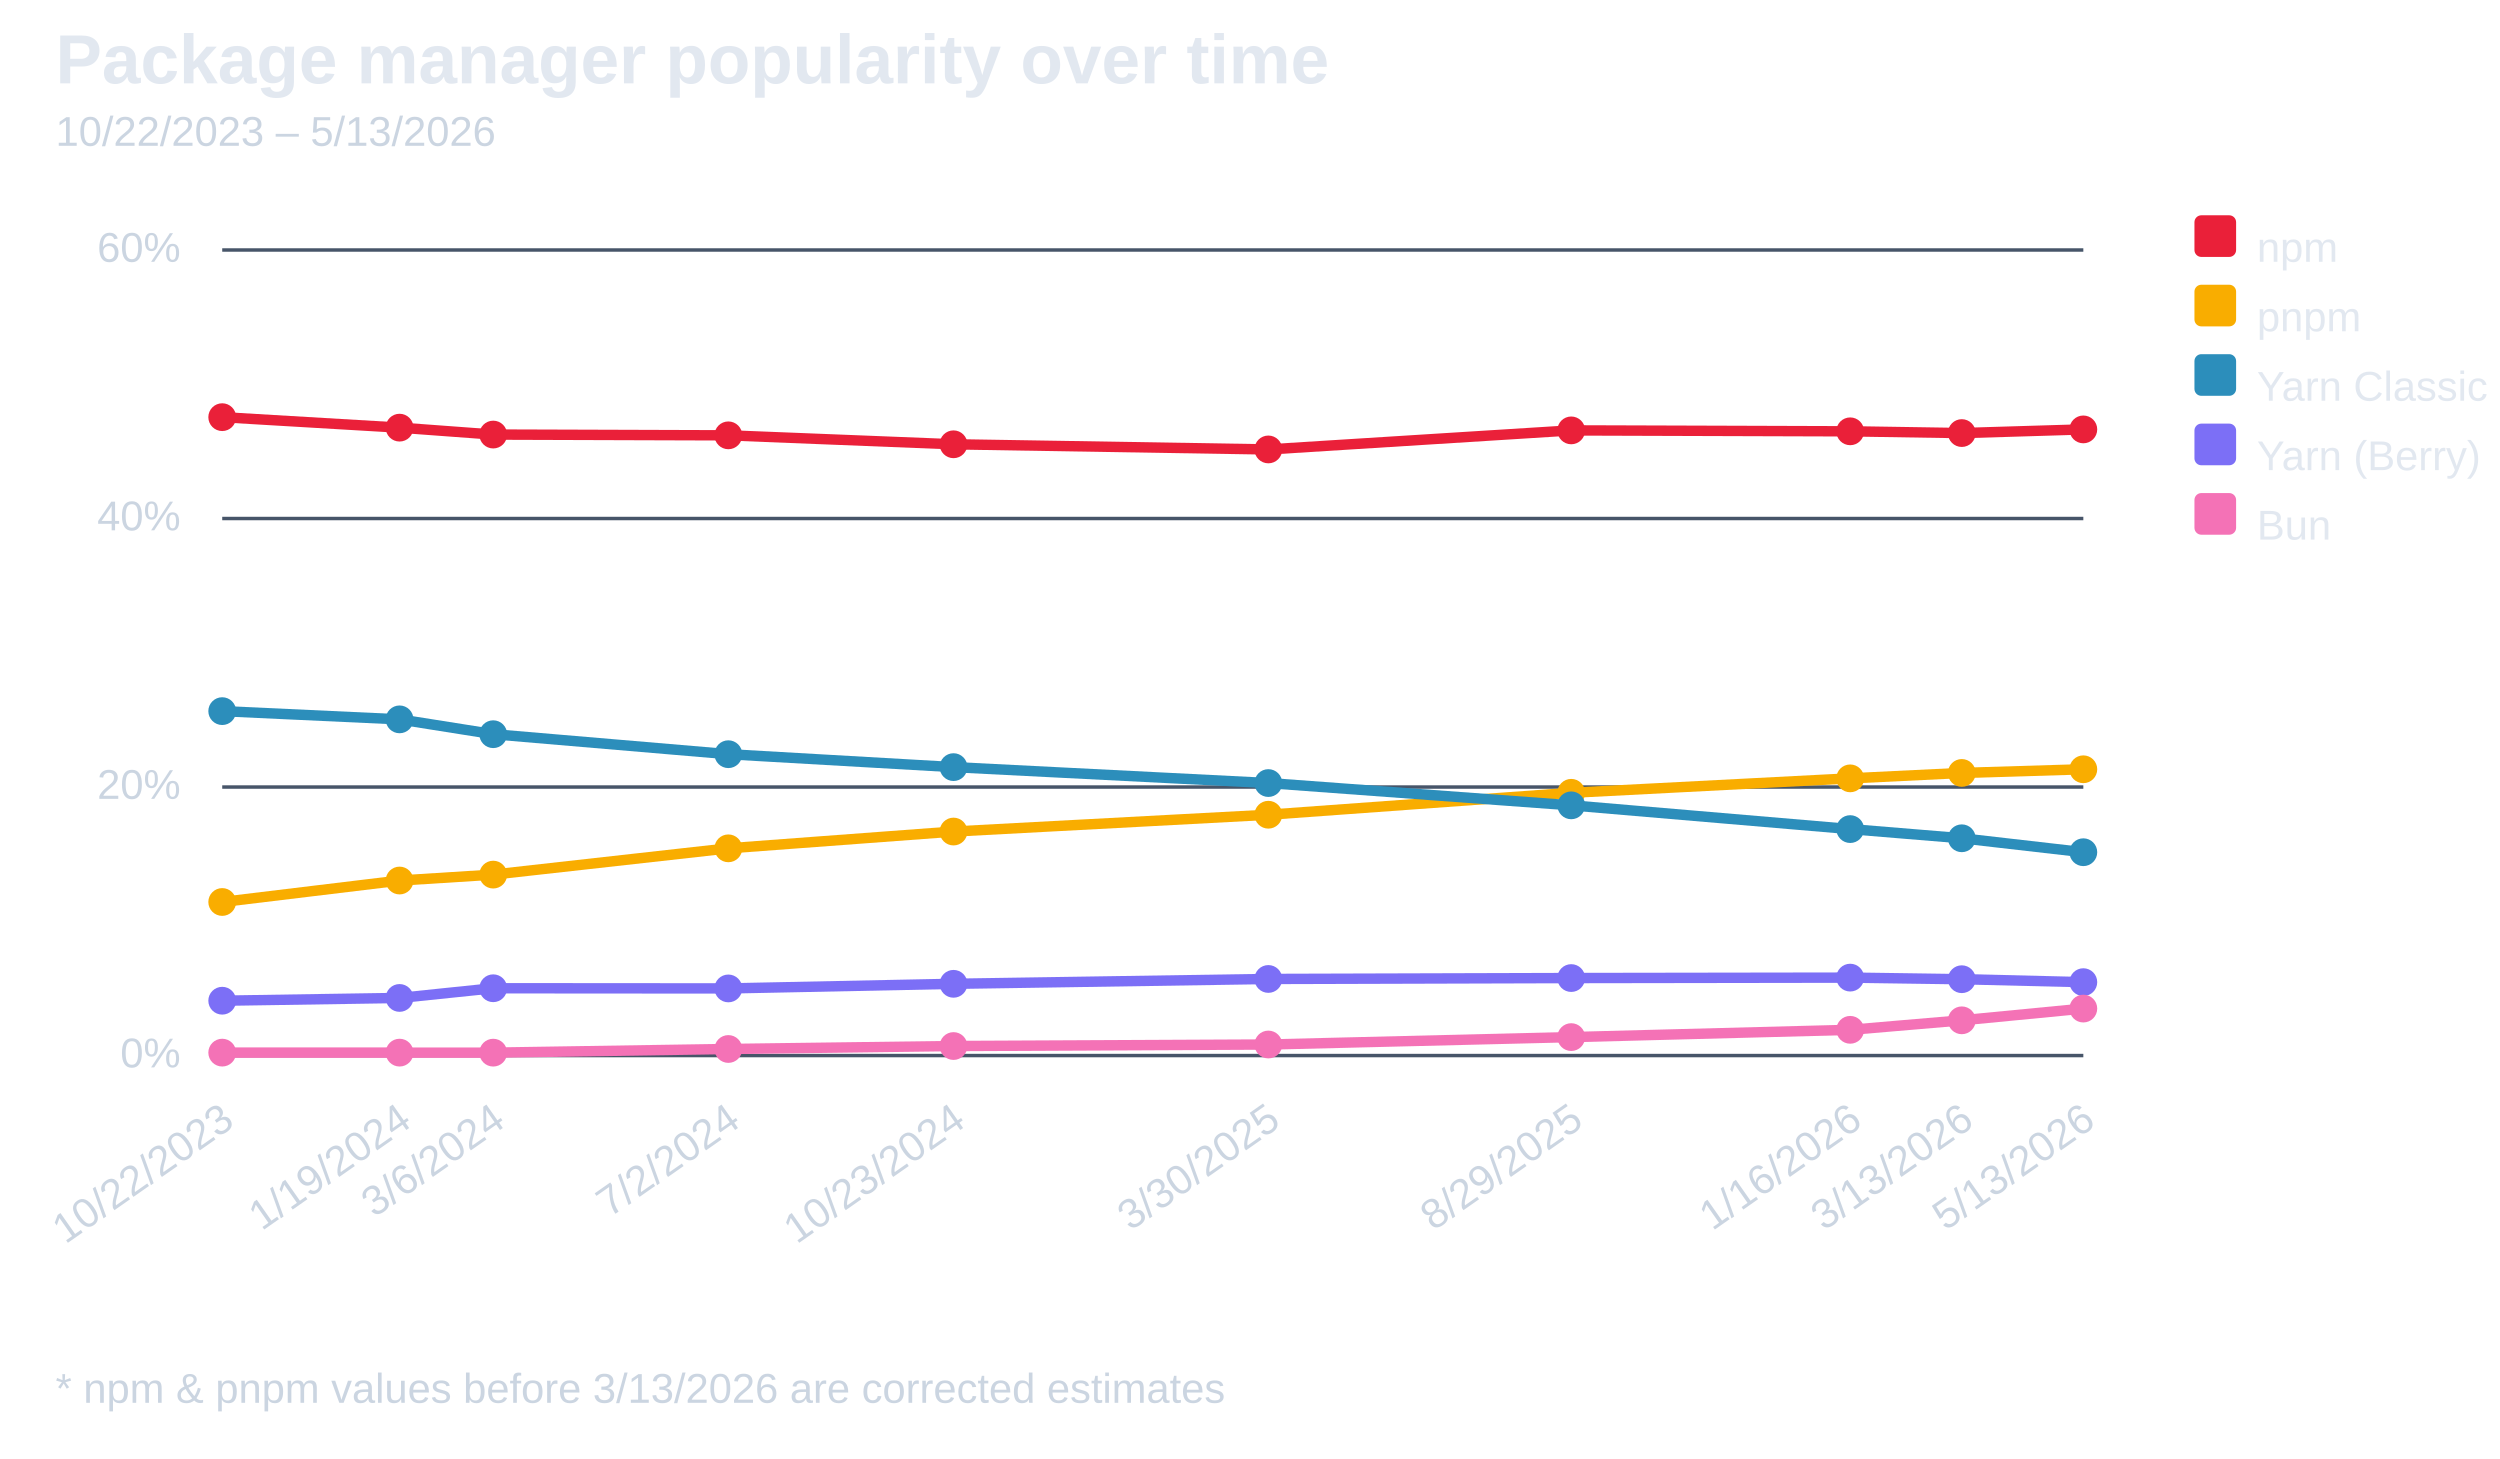
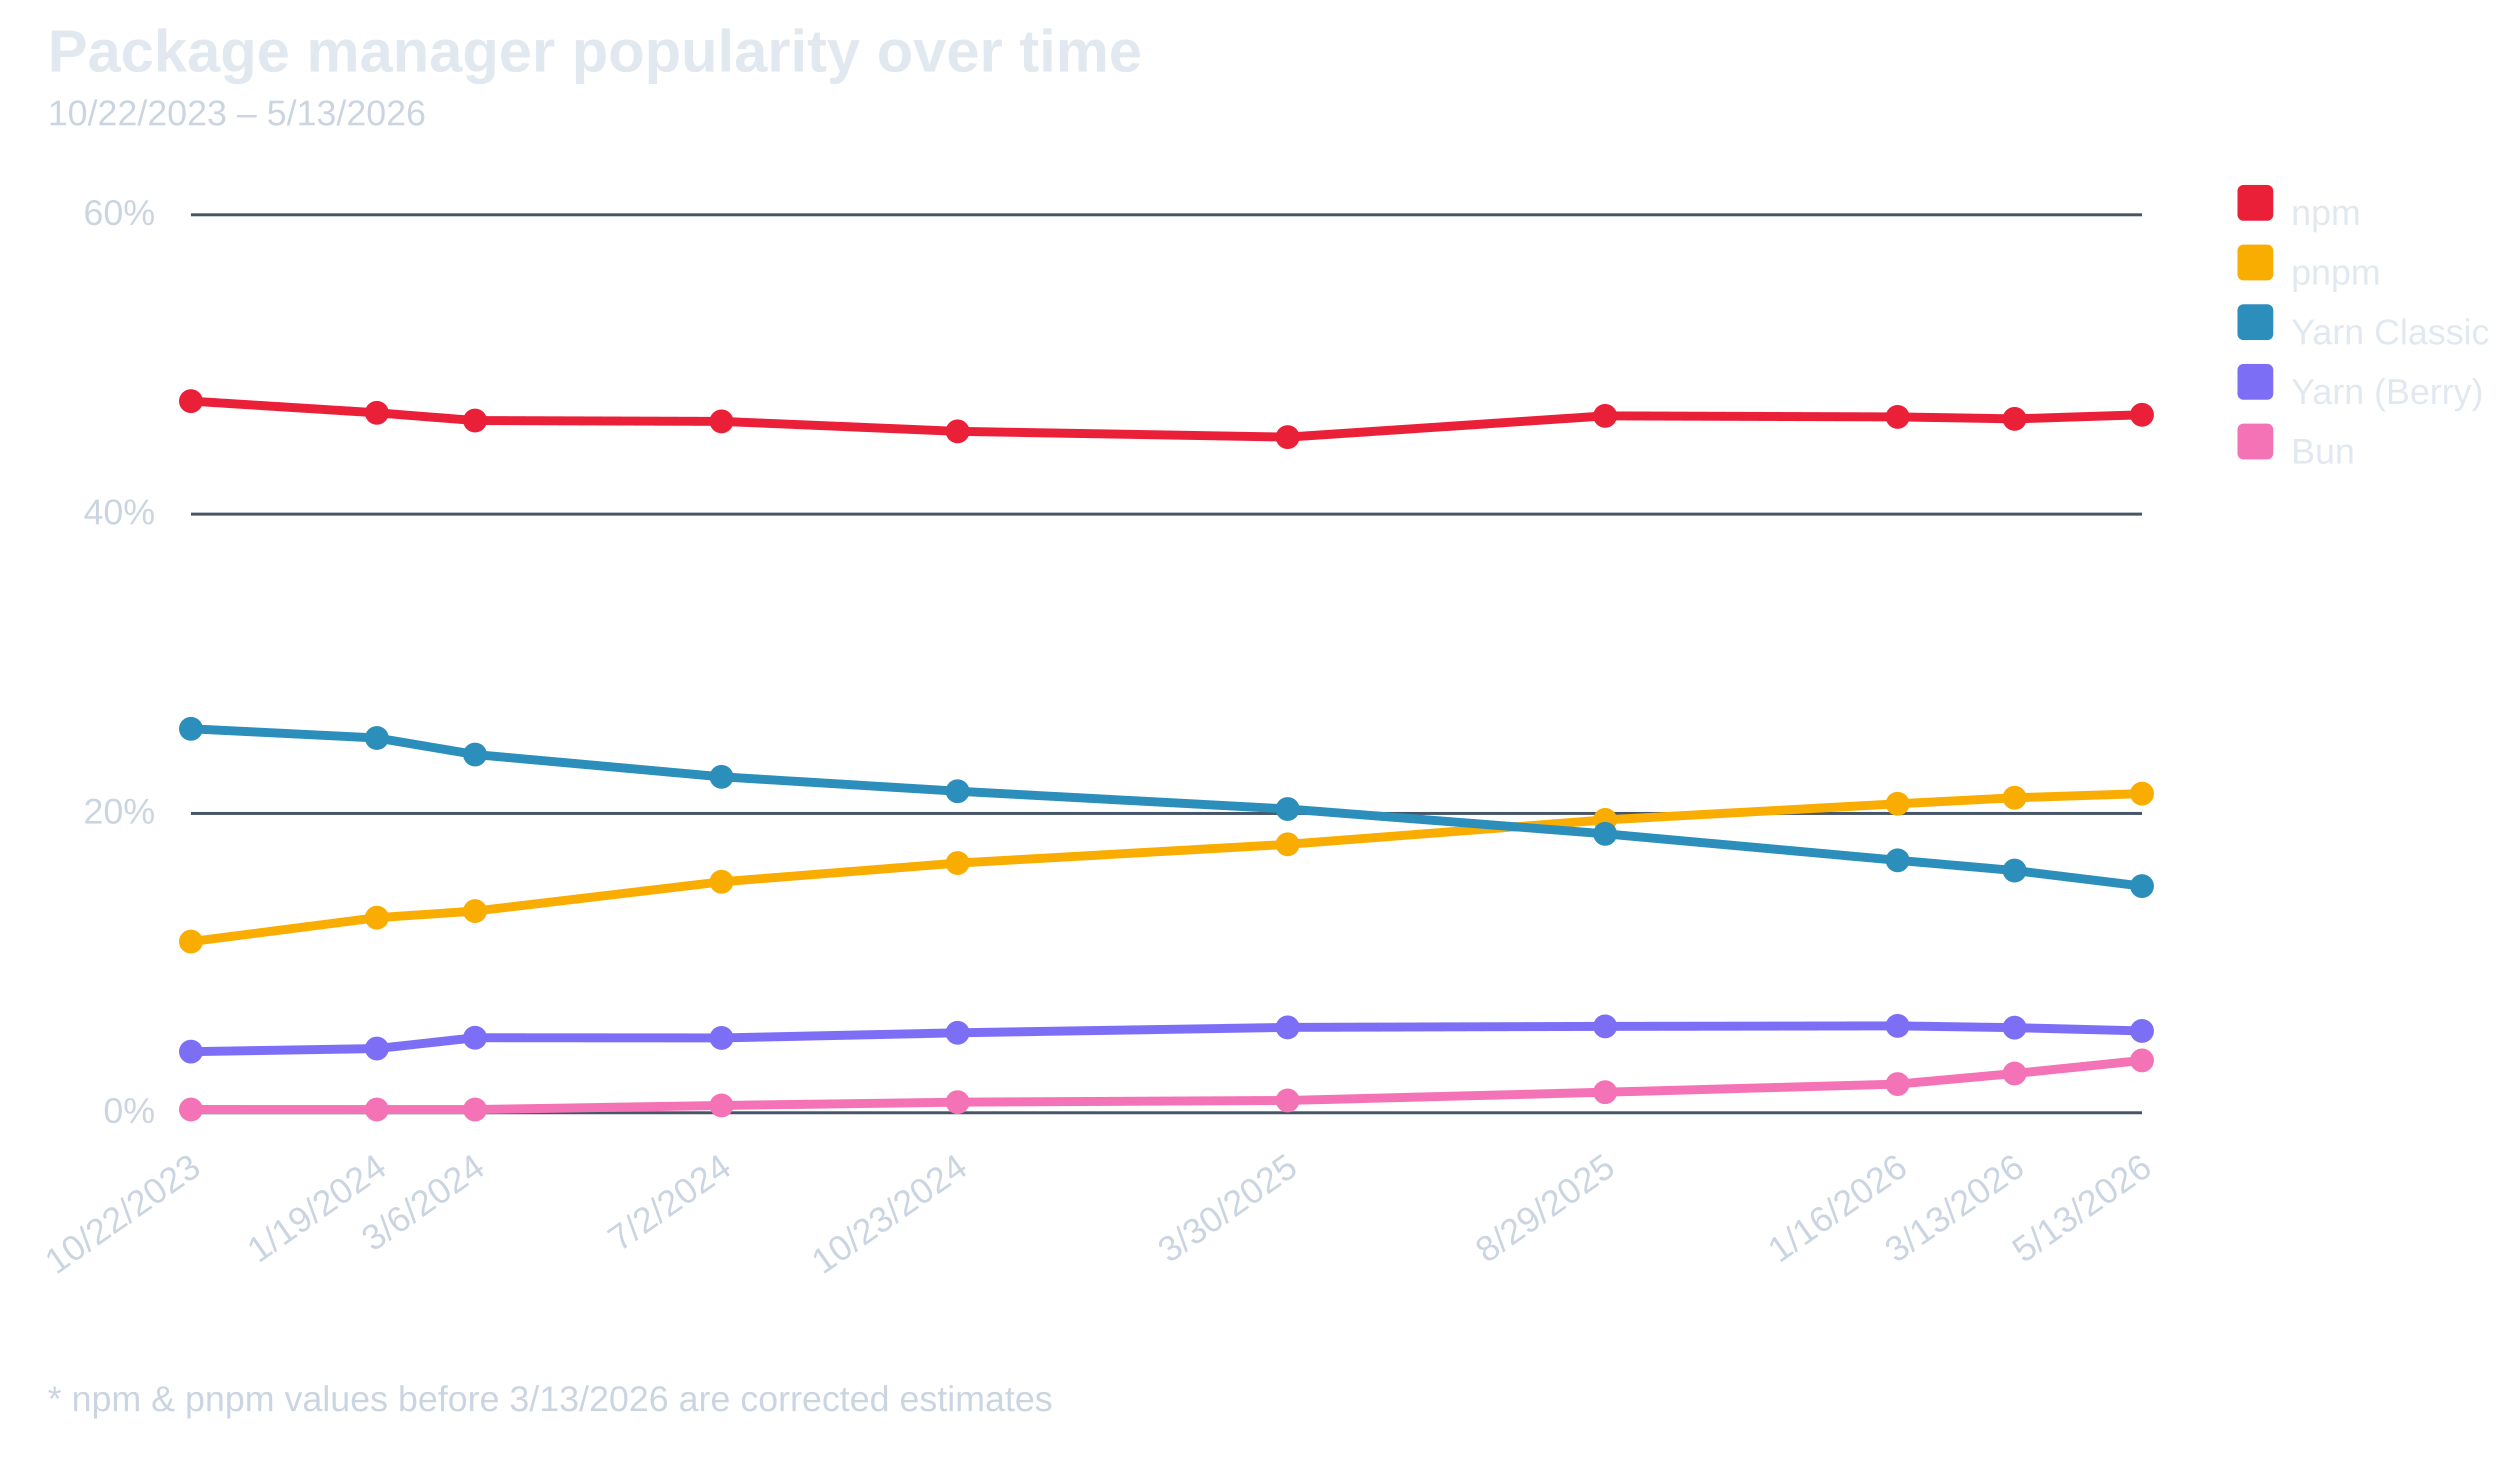
- <svg xmlns="http://www.w3.org/2000/svg" width="720" height="420" viewBox="0 0 720 420" role="img" aria-label="Package manager popularity over time">
+ <svg xmlns="http://www.w3.org/2000/svg" width="838" height="489" viewBox="0 0 838 489" role="img" aria-label="Package manager popularity over time">
  <style>
    text { font-family: "Helvetica Neue", Arial, sans-serif; }
    .title { font-size: 20px; font-weight: 700; fill: #e2e8f0; }
    .subtitle { font-size: 12px; fill: #cbd5e1; }
    .axis { stroke: #475569; stroke-width: 1; }
    .footer { font-size: 12px; fill: #cbd5e1; }
    .legend { font-size: 12px; fill: #e2e8f0; }
    .tick { font-size: 12px; fill: #cbd5e1; }
  </style>
  <text class="title" x="16" y="24">Package manager popularity over time</text>
  <text class="subtitle" x="16" y="42">10/22/2023 – 5/13/2026</text>
  <g class="y-ticks">
-     <line class="axis" x1="64" y1="304" x2="600" y2="304" />
-     <text class="tick" x="52" y="304" dominant-baseline="middle" text-anchor="end">0%</text>
-     <line class="axis" x1="64" y1="226.667" x2="600" y2="226.667" />
-     <text class="tick" x="52" y="226.667" dominant-baseline="middle" text-anchor="end">20%</text>
-     <line class="axis" x1="64" y1="149.333" x2="600" y2="149.333" />
-     <text class="tick" x="52" y="149.333" dominant-baseline="middle" text-anchor="end">40%</text>
-     <line class="axis" x1="64" y1="72" x2="600" y2="72" />
+     <line class="axis" x1="64" y1="373" x2="718" y2="373" />
+     <text class="tick" x="52" y="373" dominant-baseline="middle" text-anchor="end">0%</text>
+     <line class="axis" x1="64" y1="272.667" x2="718" y2="272.667" />
+     <text class="tick" x="52" y="272.667" dominant-baseline="middle" text-anchor="end">20%</text>
+     <line class="axis" x1="64" y1="172.333" x2="718" y2="172.333" />
+     <text class="tick" x="52" y="172.333" dominant-baseline="middle" text-anchor="end">40%</text>
+     <line class="axis" x1="64" y1="72" x2="718" y2="72" />
    <text class="tick" x="52" y="72" dominant-baseline="middle" text-anchor="end">60%</text>
  </g>
  <g class="x-ticks">
-     <text class="tick" x="68" y="324" text-anchor="end" transform="rotate(-35 68 324)">10/22/2023</text>
-     <text class="tick" x="119.075" y="324" text-anchor="end" transform="rotate(-35 119.0749 324)">1/19/2024</text>
-     <text class="tick" x="146.047" y="324" text-anchor="end" transform="rotate(-35 146.0471 324)">3/6/2024</text>
-     <text class="tick" x="213.764" y="324" text-anchor="end" transform="rotate(-35 213.7645 324)">7/2/2024</text>
-     <text class="tick" x="278.612" y="324" text-anchor="end" transform="rotate(-35 278.6124 324)">10/23/2024</text>
-     <text class="tick" x="369.285" y="324" text-anchor="end" transform="rotate(-35 369.2848 324)">3/30/2025</text>
-     <text class="tick" x="456.514" y="324" text-anchor="end" transform="rotate(-35 456.5139 324)">8/29/2025</text>
-     <text class="tick" x="536.857" y="324" text-anchor="end" transform="rotate(-35 536.8565 324)">1/16/2026</text>
-     <text class="tick" x="568.994" y="324" text-anchor="end" transform="rotate(-35 568.9936 324)">3/13/2026</text>
-     <text class="tick" x="604" y="324" text-anchor="end" transform="rotate(-35 604 324)">5/13/2026</text>
+     <text class="tick" x="68" y="393" text-anchor="end" transform="rotate(-35 68 393)">10/22/2023</text>
+     <text class="tick" x="130.319" y="393" text-anchor="end" transform="rotate(-35 130.3191 393)">1/19/2024</text>
+     <text class="tick" x="163.229" y="393" text-anchor="end" transform="rotate(-35 163.2291 393)">3/6/2024</text>
+     <text class="tick" x="245.854" y="393" text-anchor="end" transform="rotate(-35 245.8544 393)">7/2/2024</text>
+     <text class="tick" x="324.979" y="393" text-anchor="end" transform="rotate(-35 324.9786 393)">10/23/2024</text>
+     <text class="tick" x="435.612" y="393" text-anchor="end" transform="rotate(-35 435.6124 393)">3/30/2025</text>
+     <text class="tick" x="542.045" y="393" text-anchor="end" transform="rotate(-35 542.045 393)">8/29/2025</text>
+     <text class="tick" x="640.075" y="393" text-anchor="end" transform="rotate(-35 640.0749 393)">1/16/2026</text>
+     <text class="tick" x="679.287" y="393" text-anchor="end" transform="rotate(-35 679.2869 393)">3/13/2026</text>
+     <text class="tick" x="722" y="393" text-anchor="end" transform="rotate(-35 722 393)">5/13/2026</text>
  </g>
  <g class="series-group">
    <g class="series" data-key="npm">
-       <polyline fill="none" stroke="#ea2039" stroke-width="3" points="64,120.144 115.075,123.163 142.047,125.154 209.764,125.377 274.612,127.955 365.285,129.438 452.514,123.952 532.857,124.219 564.994,124.725 600,123.668" />
-       <circle cx="64" cy="120.144" r="4" fill="#ea2039" />
-       <circle cx="115.075" cy="123.163" r="4" fill="#ea2039" />
-       <circle cx="142.047" cy="125.154" r="4" fill="#ea2039" />
-       <circle cx="209.764" cy="125.377" r="4" fill="#ea2039" />
-       <circle cx="274.612" cy="127.955" r="4" fill="#ea2039" />
-       <circle cx="365.285" cy="129.438" r="4" fill="#ea2039" />
-       <circle cx="452.514" cy="123.952" r="4" fill="#ea2039" />
-       <circle cx="532.857" cy="124.219" r="4" fill="#ea2039" />
-       <circle cx="564.994" cy="124.725" r="4" fill="#ea2039" />
-       <circle cx="600" cy="123.668" r="4" fill="#ea2039" />
+       <polyline fill="none" stroke="#ea2039" stroke-width="3" points="64,134.462 126.319,138.38 159.229,140.962 241.854,141.252 320.979,144.597 431.612,146.521 538.045,139.404 636.075,139.75 675.287,140.407 718,139.035" />
+       <circle cx="64" cy="134.462" r="4" fill="#ea2039" />
+       <circle cx="126.319" cy="138.38" r="4" fill="#ea2039" />
+       <circle cx="159.229" cy="140.962" r="4" fill="#ea2039" />
+       <circle cx="241.854" cy="141.252" r="4" fill="#ea2039" />
+       <circle cx="320.979" cy="144.597" r="4" fill="#ea2039" />
+       <circle cx="431.612" cy="146.521" r="4" fill="#ea2039" />
+       <circle cx="538.045" cy="139.404" r="4" fill="#ea2039" />
+       <circle cx="636.075" cy="139.75" r="4" fill="#ea2039" />
+       <circle cx="675.287" cy="140.407" r="4" fill="#ea2039" />
+       <circle cx="718" cy="139.035" r="4" fill="#ea2039" />
    </g>
    <g class="series" data-key="pnpm">
-       <polyline fill="none" stroke="#f9ad00" stroke-width="3" points="64,259.773 115.075,253.593 142.047,251.889 209.764,244.319 274.612,239.485 365.285,234.642 452.514,228.325 532.857,224.168 564.994,222.608 600,221.551" />
-       <circle cx="64" cy="259.773" r="4" fill="#f9ad00" />
-       <circle cx="115.075" cy="253.593" r="4" fill="#f9ad00" />
-       <circle cx="142.047" cy="251.889" r="4" fill="#f9ad00" />
-       <circle cx="209.764" cy="244.319" r="4" fill="#f9ad00" />
-       <circle cx="274.612" cy="239.485" r="4" fill="#f9ad00" />
-       <circle cx="365.285" cy="234.642" r="4" fill="#f9ad00" />
-       <circle cx="452.514" cy="228.325" r="4" fill="#f9ad00" />
-       <circle cx="532.857" cy="224.168" r="4" fill="#f9ad00" />
-       <circle cx="564.994" cy="222.608" r="4" fill="#f9ad00" />
-       <circle cx="600" cy="221.551" r="4" fill="#f9ad00" />
+       <polyline fill="none" stroke="#f9ad00" stroke-width="3" points="64,315.62 126.319,307.601 159.229,305.39 241.854,295.569 320.979,289.298 431.612,283.014 538.045,274.818 636.075,269.425 675.287,267.4 718,266.029" />
+       <circle cx="64" cy="315.62" r="4" fill="#f9ad00" />
+       <circle cx="126.319" cy="307.601" r="4" fill="#f9ad00" />
+       <circle cx="159.229" cy="305.39" r="4" fill="#f9ad00" />
+       <circle cx="241.854" cy="295.569" r="4" fill="#f9ad00" />
+       <circle cx="320.979" cy="289.298" r="4" fill="#f9ad00" />
+       <circle cx="431.612" cy="283.014" r="4" fill="#f9ad00" />
+       <circle cx="538.045" cy="274.818" r="4" fill="#f9ad00" />
+       <circle cx="636.075" cy="269.425" r="4" fill="#f9ad00" />
+       <circle cx="675.287" cy="267.4" r="4" fill="#f9ad00" />
+       <circle cx="718" cy="266.029" r="4" fill="#f9ad00" />
    </g>
    <g class="series" data-key="yarn_classic">
-       <polyline fill="none" stroke="#2c8ebb" stroke-width="3" points="64,204.806 115.075,207.176 142.047,211.45 209.764,217.21 274.612,220.932 365.285,225.521 452.514,231.938 532.857,238.779 564.994,241.423 600,245.44" />
-       <circle cx="64" cy="204.806" r="4" fill="#2c8ebb" />
-       <circle cx="115.075" cy="207.176" r="4" fill="#2c8ebb" />
-       <circle cx="142.047" cy="211.45" r="4" fill="#2c8ebb" />
-       <circle cx="209.764" cy="217.21" r="4" fill="#2c8ebb" />
-       <circle cx="274.612" cy="220.932" r="4" fill="#2c8ebb" />
-       <circle cx="365.285" cy="225.521" r="4" fill="#2c8ebb" />
-       <circle cx="452.514" cy="231.938" r="4" fill="#2c8ebb" />
-       <circle cx="532.857" cy="238.779" r="4" fill="#2c8ebb" />
-       <circle cx="564.994" cy="241.423" r="4" fill="#2c8ebb" />
-       <circle cx="600" cy="245.44" r="4" fill="#2c8ebb" />
+       <polyline fill="none" stroke="#2c8ebb" stroke-width="3" points="64,244.304 126.319,247.379 159.229,252.925 241.854,260.398 320.979,265.226 431.612,271.181 538.045,279.506 636.075,288.382 675.287,291.812 718,297.023" />
+       <circle cx="64" cy="244.304" r="4" fill="#2c8ebb" />
+       <circle cx="126.319" cy="247.379" r="4" fill="#2c8ebb" />
+       <circle cx="159.229" cy="252.925" r="4" fill="#2c8ebb" />
+       <circle cx="241.854" cy="260.398" r="4" fill="#2c8ebb" />
+       <circle cx="320.979" cy="265.226" r="4" fill="#2c8ebb" />
+       <circle cx="431.612" cy="271.181" r="4" fill="#2c8ebb" />
+       <circle cx="538.045" cy="279.506" r="4" fill="#2c8ebb" />
+       <circle cx="636.075" cy="288.382" r="4" fill="#2c8ebb" />
+       <circle cx="675.287" cy="291.812" r="4" fill="#2c8ebb" />
+       <circle cx="718" cy="297.023" r="4" fill="#2c8ebb" />
    </g>
    <g class="series" data-key="yarn_modern">
-       <polyline fill="none" stroke="#7c6ff6" stroke-width="3" points="64,288.205 115.075,287.408 142.047,284.615 209.764,284.667 274.612,283.338 365.285,281.941 452.514,281.68 532.857,281.554 564.994,282.013 600,282.859" />
-       <circle cx="64" cy="288.205" r="4" fill="#7c6ff6" />
-       <circle cx="115.075" cy="287.408" r="4" fill="#7c6ff6" />
-       <circle cx="142.047" cy="284.615" r="4" fill="#7c6ff6" />
-       <circle cx="209.764" cy="284.667" r="4" fill="#7c6ff6" />
-       <circle cx="274.612" cy="283.338" r="4" fill="#7c6ff6" />
-       <circle cx="365.285" cy="281.941" r="4" fill="#7c6ff6" />
-       <circle cx="452.514" cy="281.68" r="4" fill="#7c6ff6" />
-       <circle cx="532.857" cy="281.554" r="4" fill="#7c6ff6" />
-       <circle cx="564.994" cy="282.013" r="4" fill="#7c6ff6" />
-       <circle cx="600" cy="282.859" r="4" fill="#7c6ff6" />
+       <polyline fill="none" stroke="#7c6ff6" stroke-width="3" points="64,352.507 126.319,351.473 159.229,347.849 241.854,347.917 320.979,346.193 431.612,344.381 538.045,344.042 636.075,343.878 675.287,344.474 718,345.572" />
+       <circle cx="64" cy="352.507" r="4" fill="#7c6ff6" />
+       <circle cx="126.319" cy="351.473" r="4" fill="#7c6ff6" />
+       <circle cx="159.229" cy="347.849" r="4" fill="#7c6ff6" />
+       <circle cx="241.854" cy="347.917" r="4" fill="#7c6ff6" />
+       <circle cx="320.979" cy="346.193" r="4" fill="#7c6ff6" />
+       <circle cx="431.612" cy="344.381" r="4" fill="#7c6ff6" />
+       <circle cx="538.045" cy="344.042" r="4" fill="#7c6ff6" />
+       <circle cx="636.075" cy="343.878" r="4" fill="#7c6ff6" />
+       <circle cx="675.287" cy="344.474" r="4" fill="#7c6ff6" />
+       <circle cx="718" cy="345.572" r="4" fill="#7c6ff6" />
    </g>
    <g class="series" data-key="bun">
-       <polyline fill="none" stroke="#f472b6" stroke-width="3" points="64,303.158 115.075,303.16 142.047,303.166 209.764,302.109 274.612,301.259 365.285,300.818 452.514,298.686 532.857,296.589 564.994,293.852 600,290.47" />
-       <circle cx="64" cy="303.158" r="4" fill="#f472b6" />
-       <circle cx="115.075" cy="303.16" r="4" fill="#f472b6" />
-       <circle cx="142.047" cy="303.166" r="4" fill="#f472b6" />
-       <circle cx="209.764" cy="302.109" r="4" fill="#f472b6" />
-       <circle cx="274.612" cy="301.259" r="4" fill="#f472b6" />
-       <circle cx="365.285" cy="300.818" r="4" fill="#f472b6" />
-       <circle cx="452.514" cy="298.686" r="4" fill="#f472b6" />
-       <circle cx="532.857" cy="296.589" r="4" fill="#f472b6" />
-       <circle cx="564.994" cy="293.852" r="4" fill="#f472b6" />
-       <circle cx="600" cy="290.47" r="4" fill="#f472b6" />
+       <polyline fill="none" stroke="#f472b6" stroke-width="3" points="64,371.907 126.319,371.91 159.229,371.918 241.854,370.546 320.979,369.444 431.612,368.872 538.045,366.105 636.075,363.384 675.287,359.834 718,355.446" />
+       <circle cx="64" cy="371.907" r="4" fill="#f472b6" />
+       <circle cx="126.319" cy="371.91" r="4" fill="#f472b6" />
+       <circle cx="159.229" cy="371.918" r="4" fill="#f472b6" />
+       <circle cx="241.854" cy="370.546" r="4" fill="#f472b6" />
+       <circle cx="320.979" cy="369.444" r="4" fill="#f472b6" />
+       <circle cx="431.612" cy="368.872" r="4" fill="#f472b6" />
+       <circle cx="538.045" cy="366.105" r="4" fill="#f472b6" />
+       <circle cx="636.075" cy="363.384" r="4" fill="#f472b6" />
+       <circle cx="675.287" cy="359.834" r="4" fill="#f472b6" />
+       <circle cx="718" cy="355.446" r="4" fill="#f472b6" />
    </g>
  </g>
  <g class="legend-group">
    <g class="legend-item" data-key="npm">
-       <rect x="632" y="62" width="12" height="12" rx="2" fill="#ea2039" />
-       <text class="legend" x="650" y="72" dominant-baseline="middle">npm</text>
+       <rect x="750" y="62" width="12" height="12" rx="2" fill="#ea2039" />
+       <text class="legend" x="768" y="72" dominant-baseline="middle">npm</text>
    </g>
    <g class="legend-item" data-key="pnpm">
-       <rect x="632" y="82" width="12" height="12" rx="2" fill="#f9ad00" />
-       <text class="legend" x="650" y="92" dominant-baseline="middle">pnpm</text>
+       <rect x="750" y="82" width="12" height="12" rx="2" fill="#f9ad00" />
+       <text class="legend" x="768" y="92" dominant-baseline="middle">pnpm</text>
    </g>
    <g class="legend-item" data-key="yarn_classic">
-       <rect x="632" y="102" width="12" height="12" rx="2" fill="#2c8ebb" />
-       <text class="legend" x="650" y="112" dominant-baseline="middle">Yarn Classic</text>
+       <rect x="750" y="102" width="12" height="12" rx="2" fill="#2c8ebb" />
+       <text class="legend" x="768" y="112" dominant-baseline="middle">Yarn Classic</text>
    </g>
    <g class="legend-item" data-key="yarn_modern">
-       <rect x="632" y="122" width="12" height="12" rx="2" fill="#7c6ff6" />
-       <text class="legend" x="650" y="132" dominant-baseline="middle">Yarn (Berry)</text>
+       <rect x="750" y="122" width="12" height="12" rx="2" fill="#7c6ff6" />
+       <text class="legend" x="768" y="132" dominant-baseline="middle">Yarn (Berry)</text>
    </g>
    <g class="legend-item" data-key="bun">
-       <rect x="632" y="142" width="12" height="12" rx="2" fill="#f472b6" />
-       <text class="legend" x="650" y="152" dominant-baseline="middle">Bun</text>
+       <rect x="750" y="142" width="12" height="12" rx="2" fill="#f472b6" />
+       <text class="legend" x="768" y="152" dominant-baseline="middle">Bun</text>
    </g>
  </g>
-   <text class="footer" x="16" y="404">* npm &amp; pnpm values before 3/13/2026 are corrected estimates</text>
+   <text class="footer" x="16" y="473">* npm &amp; pnpm values before 3/13/2026 are corrected estimates</text>
</svg>
